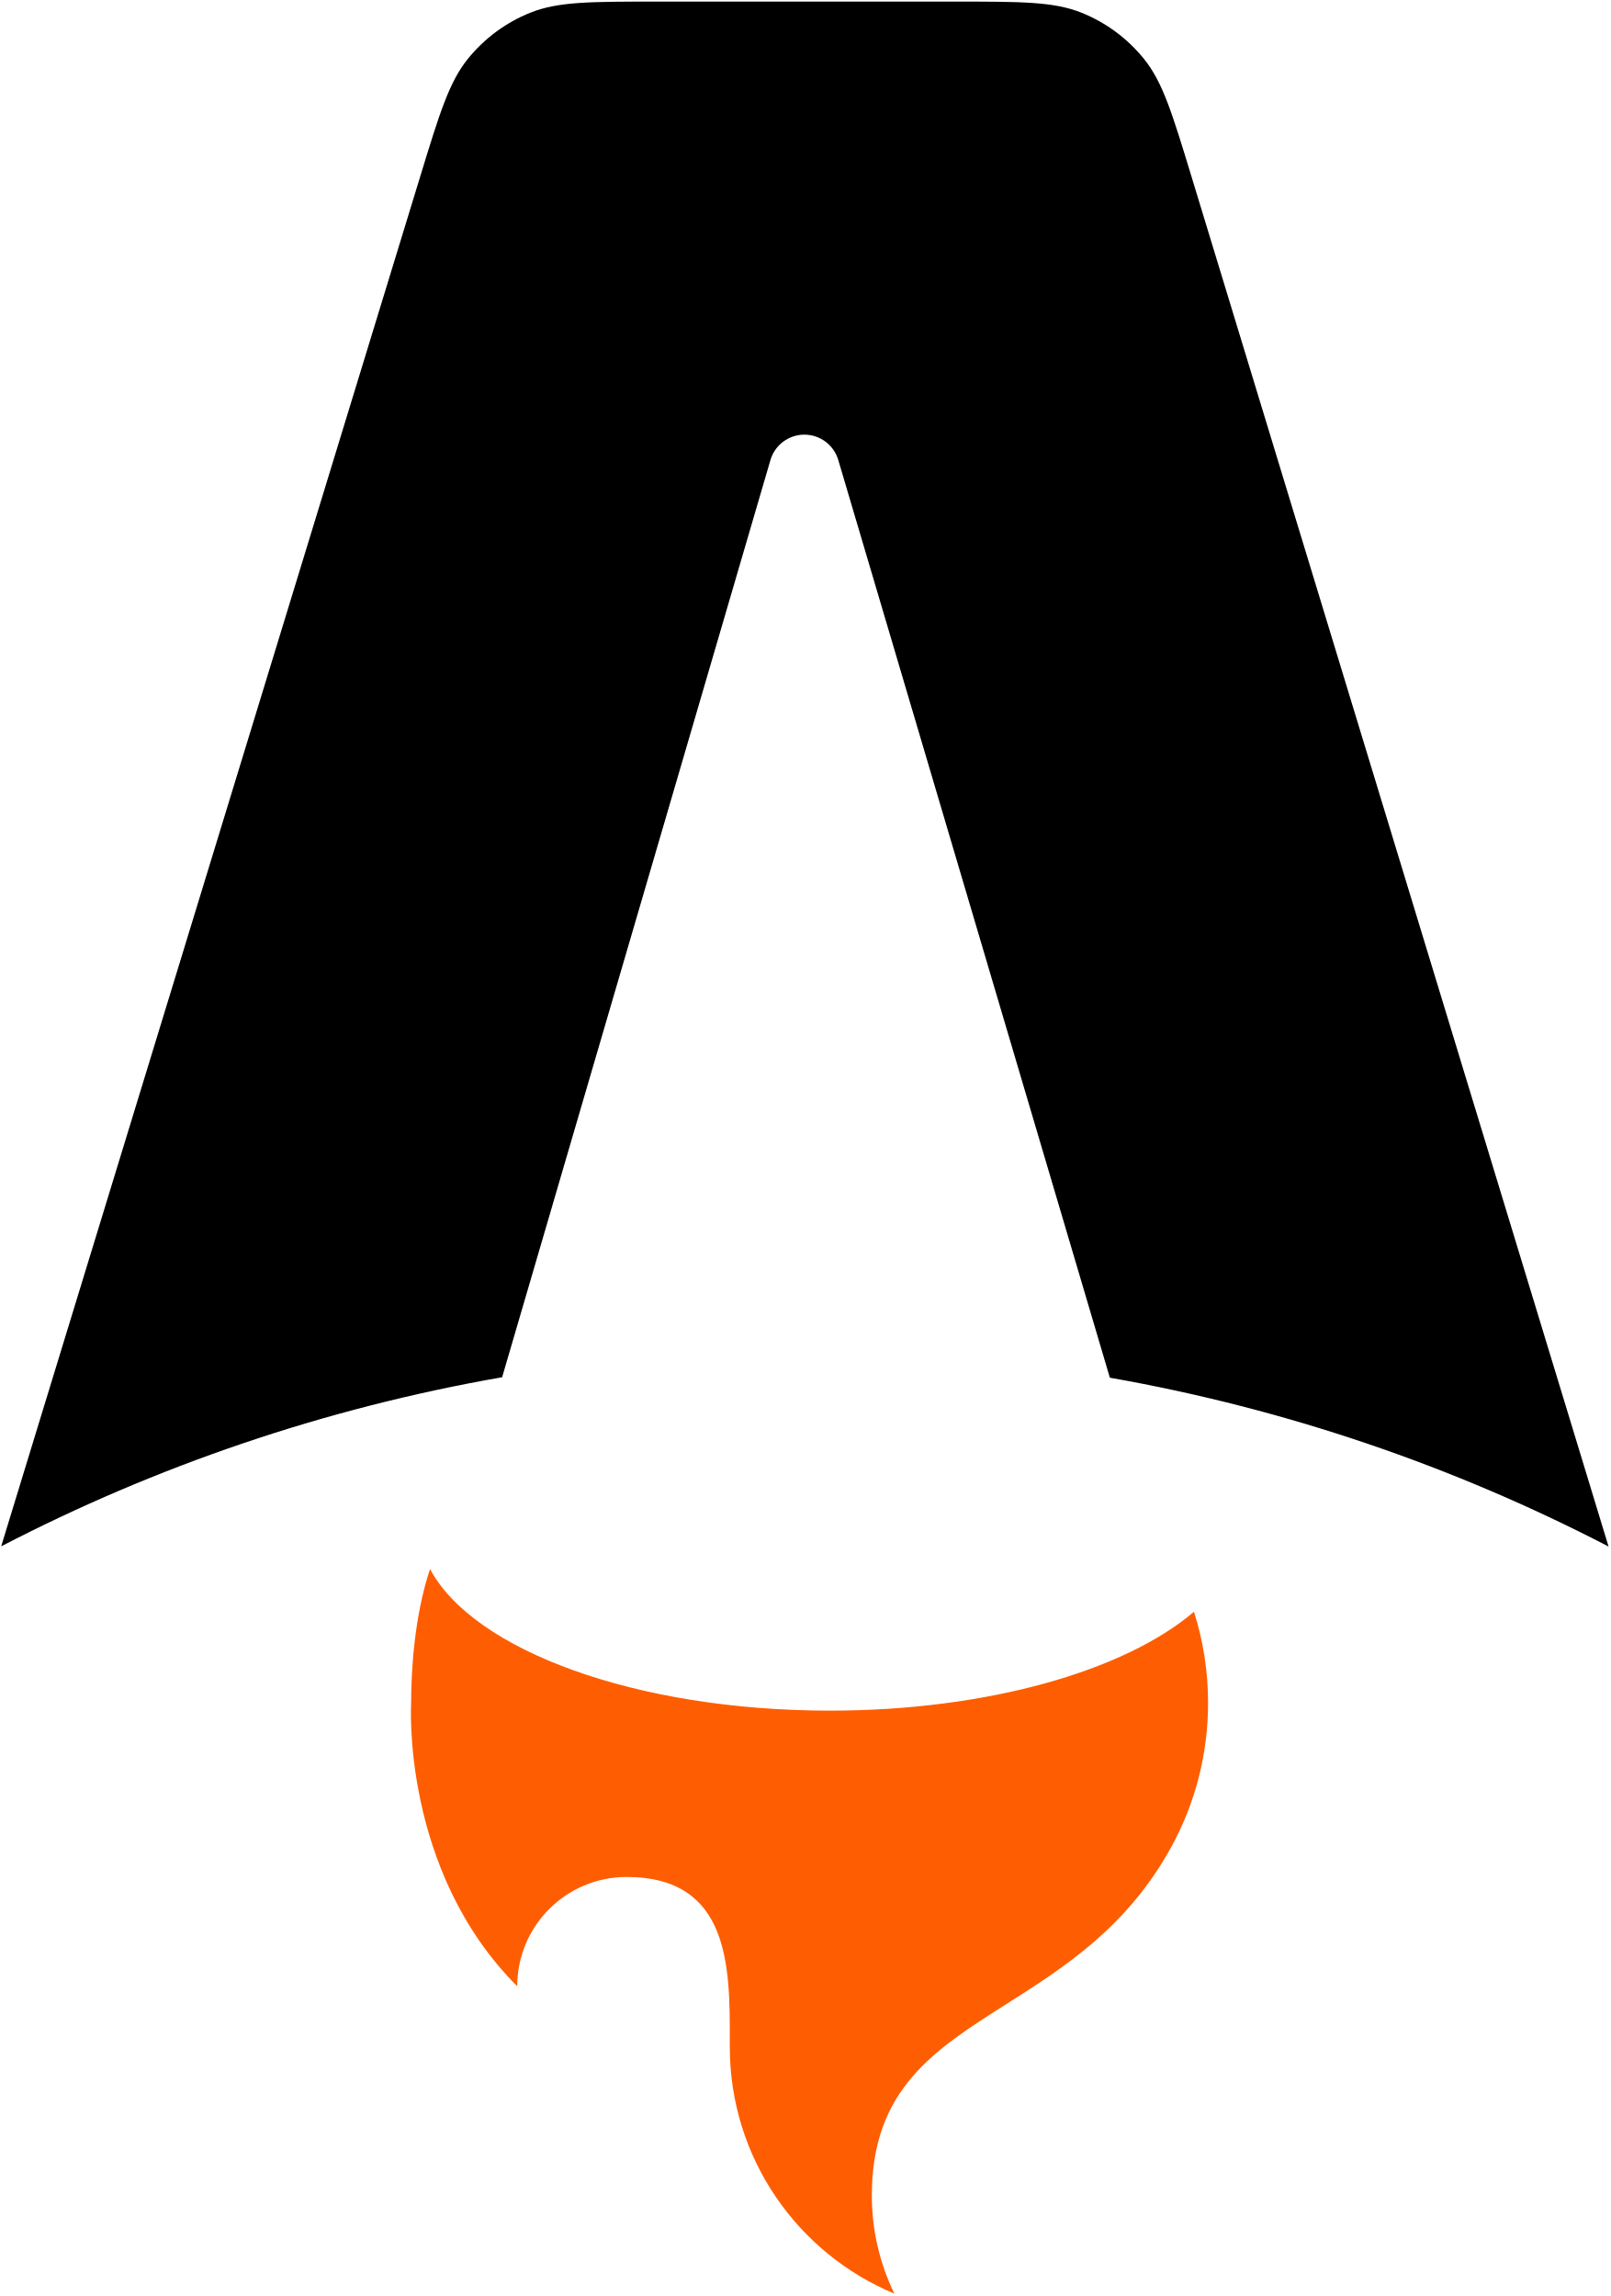
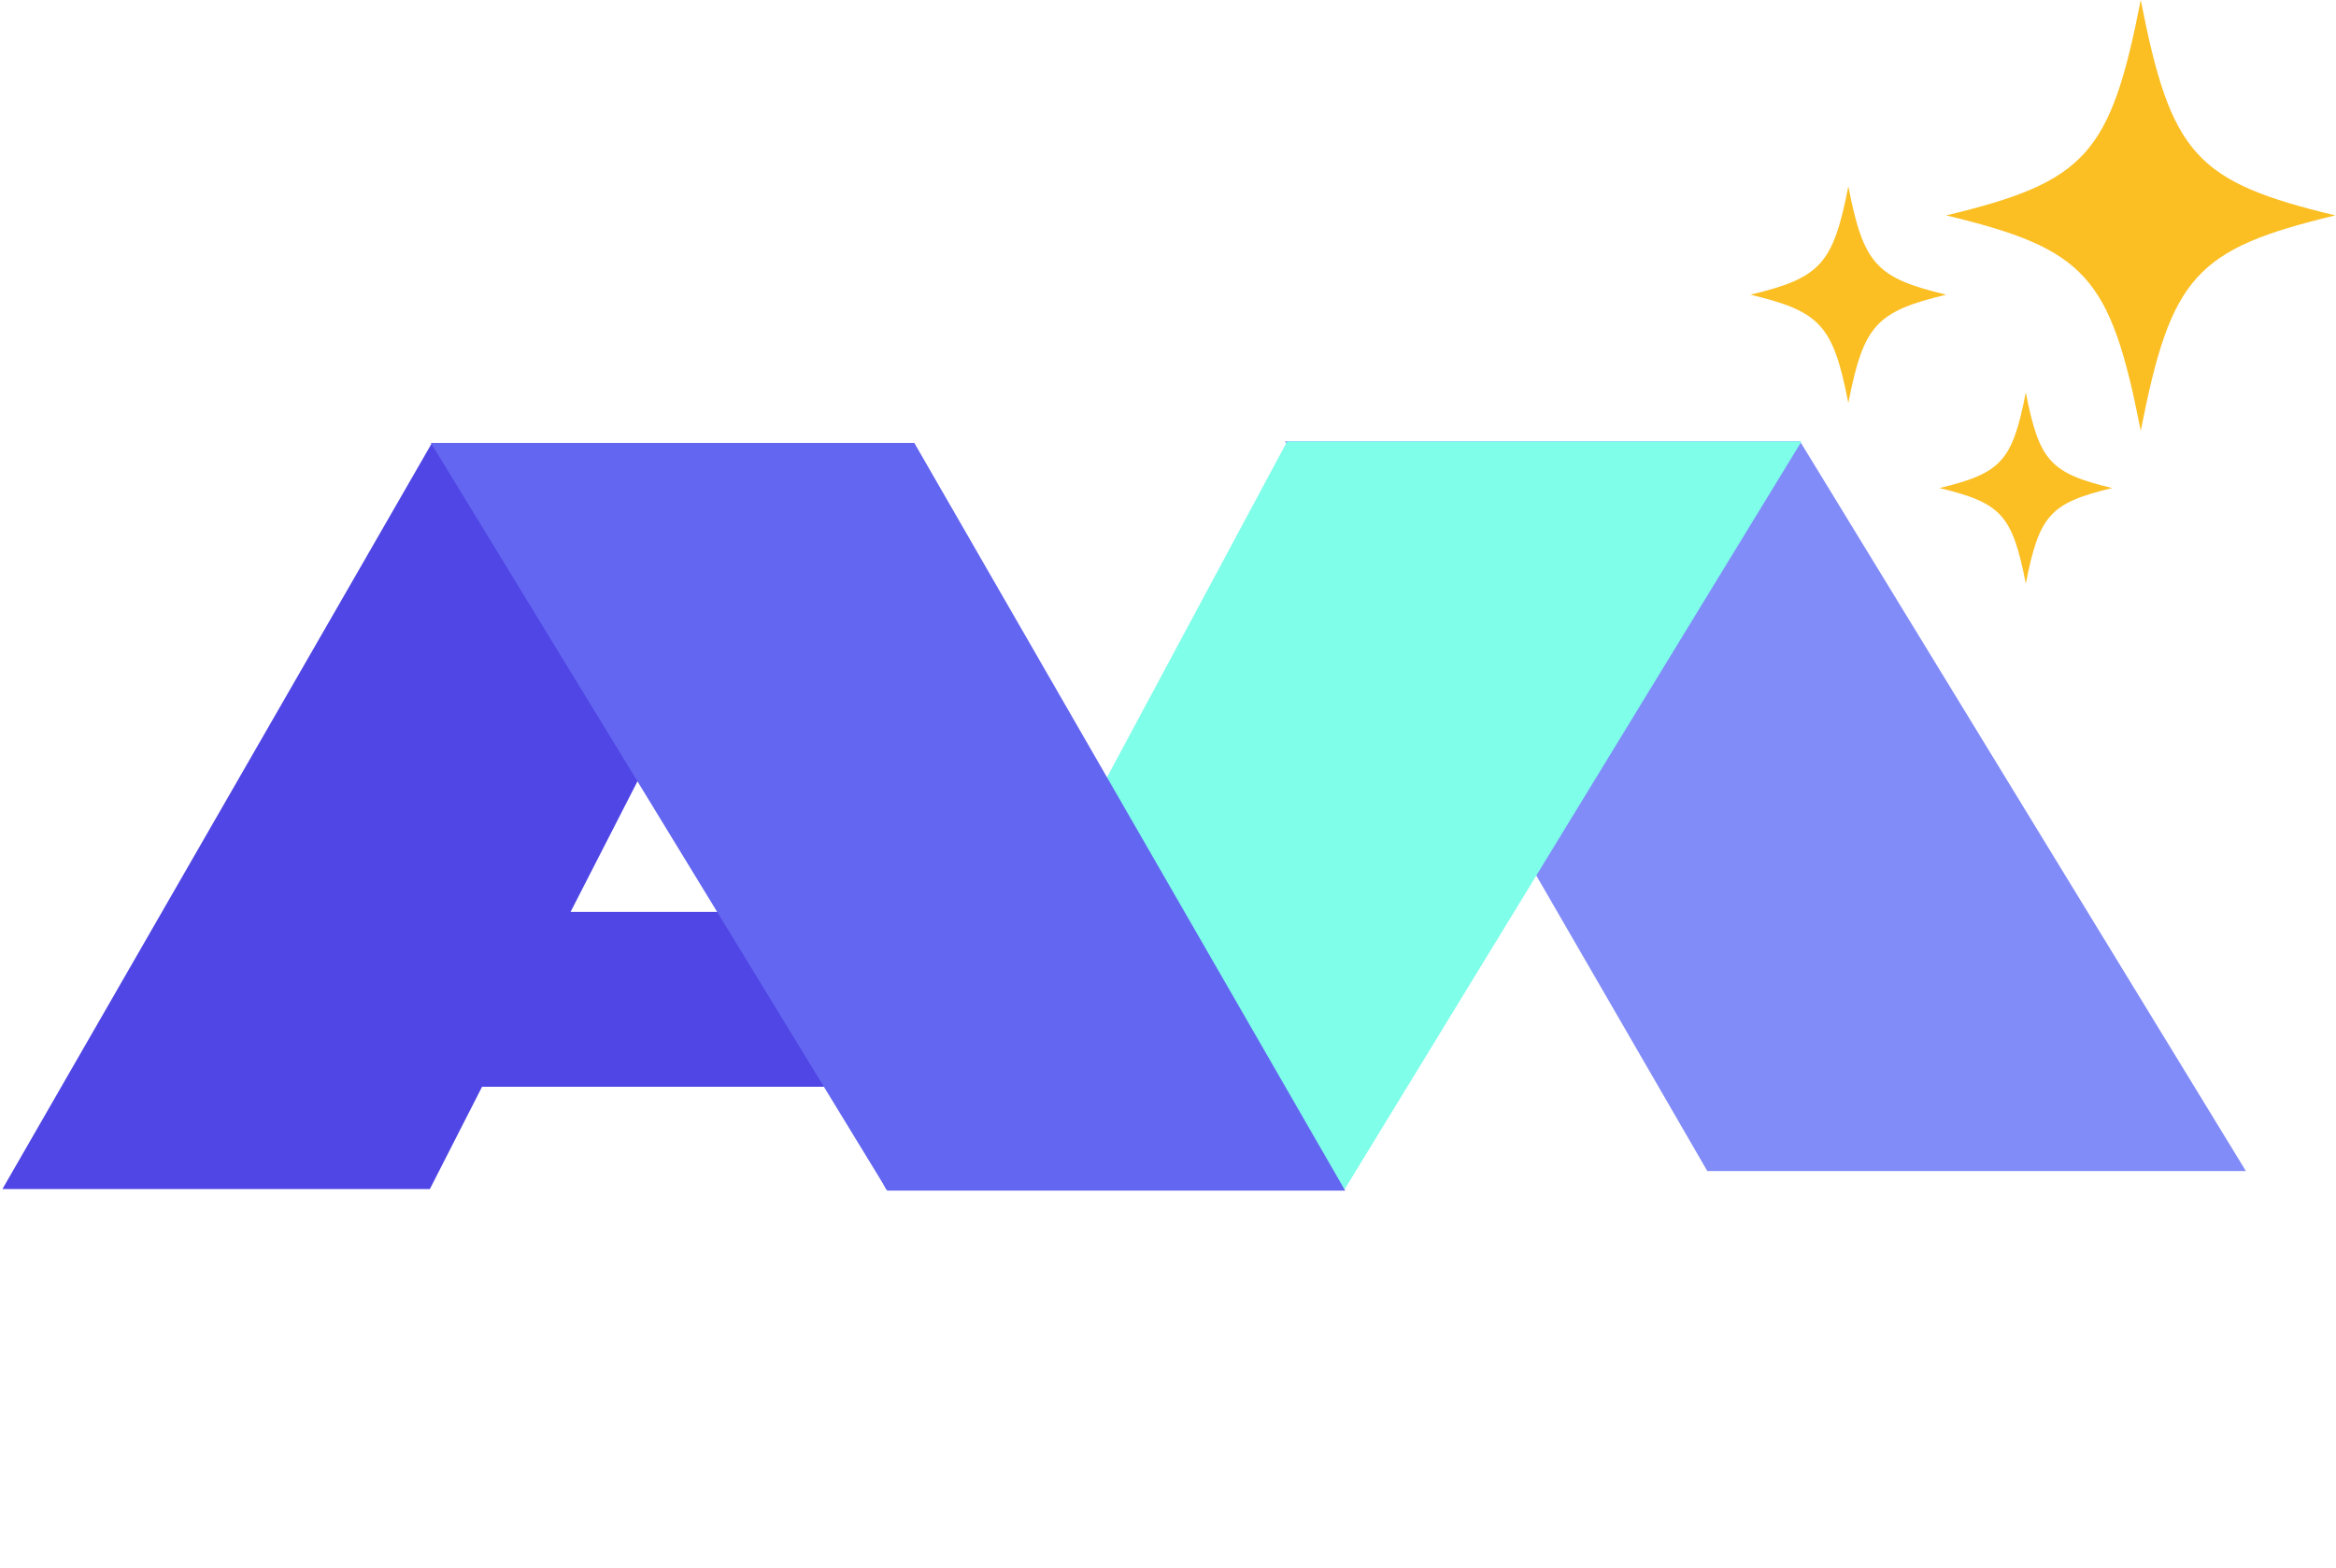
- <svg viewBox="0 0 627 894" fill="none">
-   <path fill-rule="evenodd" clip-rule="evenodd" d="M445.433 22.983C452.722 32.032 456.439 44.243 463.873 68.665L626.281 602.176C566.234 571.026 500.957 548.56 432.115 536.439L326.371 179.099C324.641 173.252 319.27 169.241 313.173 169.241C307.06 169.241 301.68 173.273 299.963 179.14L195.5 536.259C126.338 548.325 60.763 570.832 0.459 602.095L163.664 68.541C171.121 44.162 174.85 31.972 182.14 22.939C188.575 14.965 196.946 8.772 206.454 4.95C217.224 0.622 229.971 0.622 255.466 0.622H372.034C397.562 0.622 410.326 0.622 421.106 4.96C430.622 8.789 438.998 14.995 445.433 22.983Z" fill="currentColor" />
-   <path fill-rule="evenodd" clip-rule="evenodd" d="M464.867 627.566C438.094 650.46 384.655 666.073 323.101 666.073C247.551 666.073 184.229 642.553 167.426 610.921C161.419 629.05 160.072 649.798 160.072 663.052C160.072 663.052 156.114 728.134 201.38 773.401C201.38 749.896 220.435 730.842 243.939 730.842C284.226 730.842 284.181 765.99 284.144 794.506C284.143 795.36 284.142 796.209 284.142 797.051C284.142 840.333 310.595 877.436 348.215 893.075C342.596 881.518 339.444 868.54 339.444 854.825C339.444 813.545 363.679 798.175 391.845 780.311C414.255 766.098 439.155 750.307 456.315 718.629C465.268 702.101 470.352 683.17 470.352 663.052C470.352 650.68 468.43 638.757 464.867 627.566Z" fill="#FF5D01" />
+ <svg viewBox="0 0 778 522" fill="none">
+   <path d="M599.503 147H428L568.616 390H748L599.503 147Z" fill="#818CF8" />
+   <path d="M600 147L447.873 396L295 396.237L428.688 147H600Z" fill="#7FFEE9" />
+   <path d="M0.805 396L143.87 147.5H304.33L447.04 396H295.1L277.705 361.92H160.555L143.16 396H0.805ZM219.13 246.9L190.02 303.7H248.24L219.13 246.9Z" fill="#4F46E5" />
+   <path d="M304.5 147.5H143.5L295.5 396.5H448L304.5 147.5Z" fill="#6366F1" />
+   <path d="M674.69 130.695C670.21 153.555 666.577 157.575 645.926 162.536C666.577 167.496 670.21 171.517 674.69 194.378C679.171 171.518 682.804 167.496 703.455 162.536C682.804 157.575 679.171 153.555 674.69 130.695Z" fill="#FBBF24" />
+   <path d="M712.973 143.465C723.067 91.965 731.25 82.907 777.775 71.733C731.25 60.559 723.067 51.5 712.973 0C702.879 51.5 694.696 60.558 648.171 71.733C694.696 82.907 702.879 91.965 712.973 143.465Z" fill="#FBBF24" />
+   <path d="M615.585 134.211C620.662 108.313 624.777 103.759 648.171 98.141C624.775 92.522 620.662 87.966 615.585 62.07C610.509 87.968 606.394 92.522 583 98.141C606.394 103.759 610.509 108.313 615.585 134.211Z" fill="#FBBF24" />
</svg>
